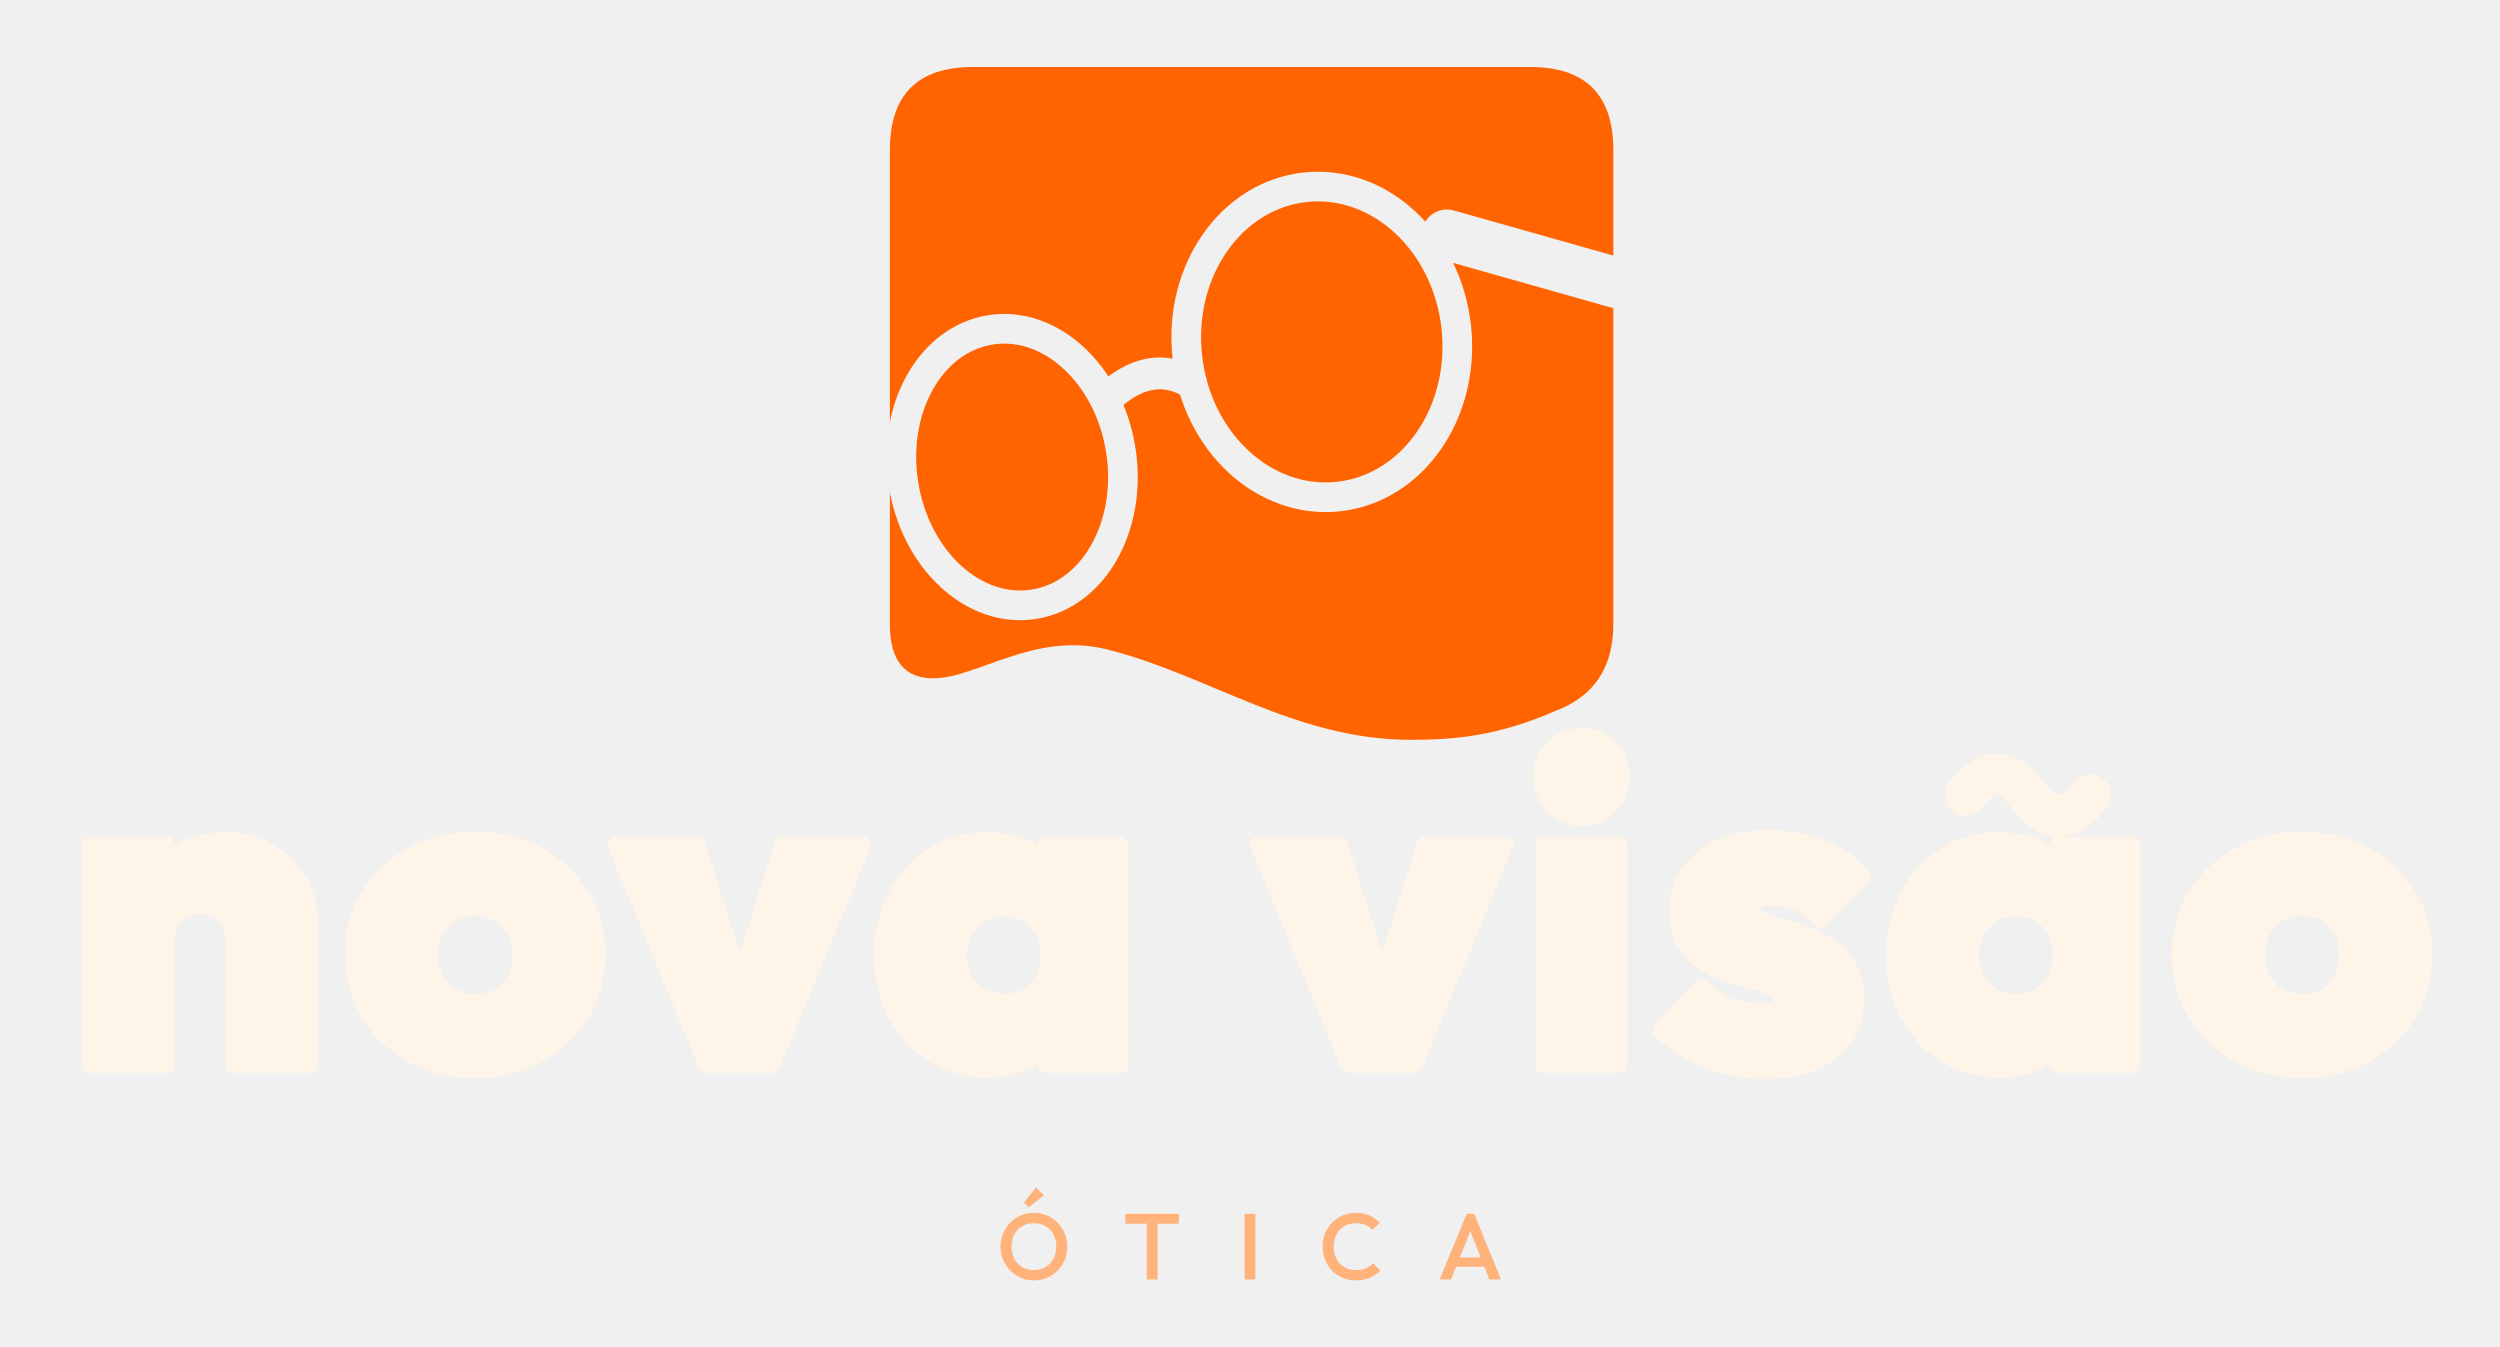
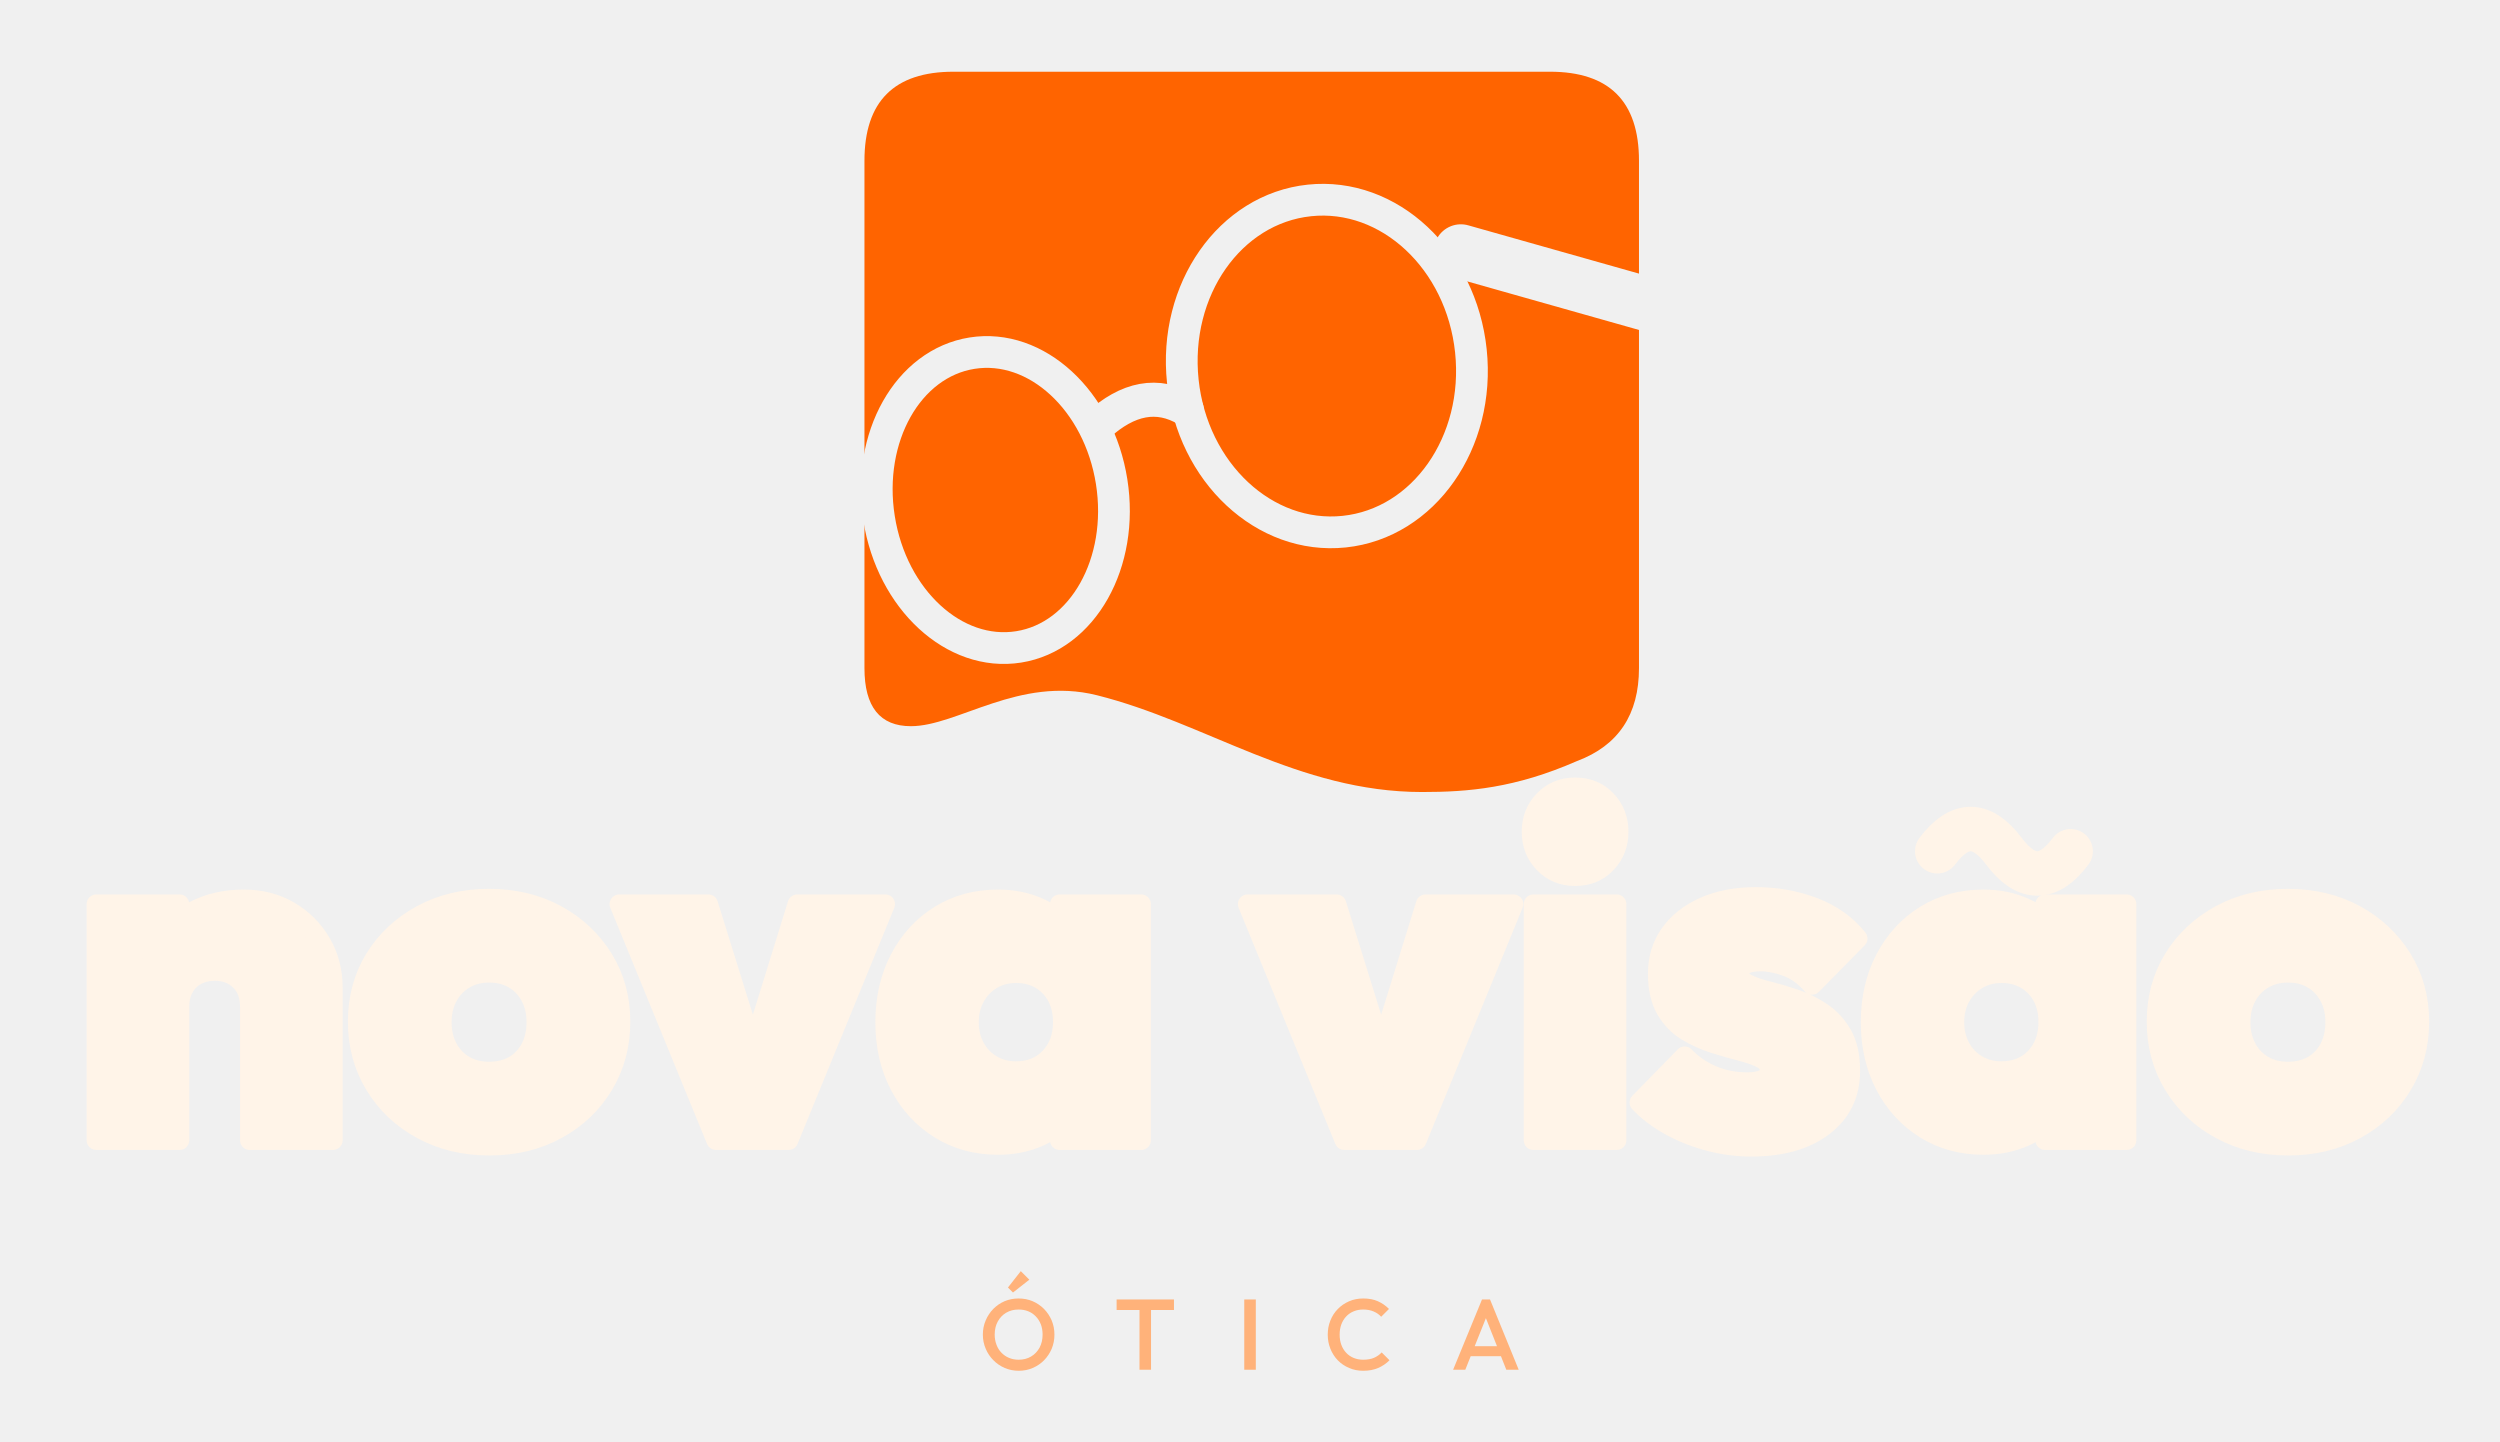
- <svg xmlns="http://www.w3.org/2000/svg" viewBox="0 0 373.2 201" role="img" aria-label="Nova Visão ótica">
+ <svg xmlns="http://www.w3.org/2000/svg" viewBox="0 0 348.6 201" role="img" aria-label="Nova Visão ótica">
  <defs>
    <mask id="k" maskUnits="userSpaceOnUse" x="-30" y="-30" width="170" height="170">
      <rect x="-30" y="-30" width="170" height="170" fill="#fff" />
      <g>
        <g fill="none" stroke="#000" stroke-width="4.1" stroke-linecap="round">
          <ellipse cx="16.9" cy="55.3" rx="15.2" ry="19.2" transform="rotate(-9 16.9 55.3)" />
          <ellipse cx="59.7" cy="38.0" rx="18.7" ry="21.5" transform="rotate(-6 59.7 38.0)" />
          <path d="M30.1 45.7Q36 40.3 41.6 43.6" stroke-width="4.4" />
        </g>
        <path d="M77 23.2L106 31.4" stroke="#000" stroke-width="7" stroke-linecap="round" fill="none" />
      </g>
    </mask>
  </defs>
-   <g transform="translate(132.84 10) scale(1.08)">
+   <g transform="translate(120.54 10) scale(1.08)">
    <g mask="url(#k)">
      <path d="M11.5 0H88.5Q100 0 100 11.5V77Q100 86 92 89C84 92.5 78 93 72 93C56 93 44 84 30 80.5C20 78 12 84.5 6 84.5Q0 84.5 0 77V11.5Q0 0 11.5 0Z" fill="#FF6400" />
    </g>
  </g>
-   <path d="M34.89 159.00L34.89 140.38Q34.89 138.02 33.49 136.65Q32.08 135.28 29.92 135.28Q28.44 135.28 27.29 135.90Q26.14 136.52 25.50 137.67Q24.86 138.82 24.86 140.38L20.43 138.30Q20.43 134.36 22.17 131.47Q23.90 128.59 26.95 127.00Q29.99 125.42 33.86 125.42Q37.44 125.42 40.25 127.09Q43.06 128.76 44.67 131.55Q46.29 134.34 46.29 137.79L46.29 159.00L34.89 159.00ZM13.46 159.00L13.46 126.10L24.86 126.10L24.86 159.00L13.46 159.00ZM70.96 159.77Q65.74 159.77 61.59 157.51Q57.45 155.25 55.06 151.32Q52.66 147.38 52.66 142.48Q52.66 137.58 55.03 133.71Q57.41 129.84 61.55 127.59Q65.69 125.33 70.92 125.33Q76.17 125.33 80.28 127.58Q84.40 129.82 86.80 133.70Q89.20 137.58 89.20 142.48Q89.20 147.38 86.82 151.32Q84.45 155.25 80.33 157.51Q76.21 159.77 70.96 159.77ZM70.92 149.57Q72.94 149.57 74.46 148.69Q75.98 147.81 76.81 146.21Q77.64 144.62 77.64 142.53Q77.64 140.44 76.78 138.86Q75.91 137.28 74.43 136.41Q72.94 135.53 70.92 135.53Q68.96 135.53 67.44 136.43Q65.92 137.33 65.07 138.91Q64.21 140.48 64.21 142.57Q64.21 144.62 65.07 146.21Q65.92 147.81 67.44 148.69Q68.96 149.57 70.92 149.57ZM105.45 159.00L91.89 126.10L104.10 126.10L112.85 153.74L108.05 153.74L116.77 126.10L128.83 126.10L115.27 159.00L105.45 159.00ZM147.42 159.67Q142.85 159.67 139.29 157.45Q135.73 155.23 133.70 151.37Q131.67 147.52 131.67 142.57Q131.67 137.60 133.70 133.72Q135.73 129.84 139.29 127.63Q142.85 125.42 147.42 125.42Q150.57 125.42 153.16 126.59Q155.74 127.76 157.40 129.82Q159.07 131.89 159.39 134.56L159.39 150.53Q159.07 153.20 157.41 155.27Q155.76 157.34 153.17 158.51Q150.57 159.67 147.42 159.67ZM149.84 149.51Q152.84 149.51 154.67 147.56Q156.50 145.61 156.50 142.55Q156.50 140.48 155.68 138.93Q154.86 137.38 153.36 136.48Q151.86 135.58 149.88 135.58Q147.93 135.58 146.43 136.48Q144.93 137.38 144.05 138.96Q143.17 140.53 143.17 142.55Q143.17 144.57 144.03 146.14Q144.88 147.72 146.41 148.62Q147.93 149.51 149.84 149.51ZM156.07 159.00L156.07 150.17L157.73 142.14L156.07 134.19L156.07 126.10L167.24 126.10L167.24 159.00L156.07 159.00ZM201.34 159.00L187.79 126.10L200.00 126.10L208.75 153.74L203.94 153.74L212.67 126.10L224.73 126.10L211.17 159.00L201.34 159.00ZM230.37 159.00L230.37 126.10L241.77 126.10L241.77 159.00L230.37 159.00ZM236.07 122.11Q233.49 122.11 231.78 120.34Q230.07 118.58 230.07 116.00Q230.07 113.41 231.78 111.65Q233.49 109.88 236.07 109.88Q238.72 109.88 240.39 111.65Q242.07 113.41 242.07 116.00Q242.07 118.58 240.39 120.34Q238.72 122.11 236.07 122.11ZM263.34 159.91Q260.36 159.91 257.45 159.13Q254.54 158.35 252.06 156.97Q249.58 155.58 247.84 153.74L254.09 147.36Q255.73 149.08 257.96 150.03Q260.20 150.99 262.78 150.99Q264.34 150.99 265.18 150.55Q266.02 150.11 266.02 149.30Q266.02 148.18 264.88 147.61Q263.74 147.03 261.96 146.57Q260.17 146.12 258.19 145.49Q256.21 144.86 254.40 143.77Q252.60 142.67 251.48 140.74Q250.36 138.80 250.36 135.77Q250.36 132.62 252.04 130.23Q253.72 127.85 256.80 126.47Q259.87 125.10 264.00 125.10Q268.23 125.10 271.99 126.55Q275.76 128.00 278.06 130.90L271.76 137.29Q270.16 135.44 268.21 134.73Q266.25 134.01 264.58 134.01Q263.01 134.01 262.28 134.48Q261.55 134.95 261.55 135.72Q261.55 136.65 262.68 137.20Q263.80 137.76 265.58 138.21Q267.36 138.65 269.32 139.32Q271.28 139.98 273.06 141.16Q274.84 142.34 275.96 144.29Q277.08 146.23 277.08 149.34Q277.08 154.19 273.37 157.05Q269.65 159.91 263.34 159.91ZM298.51 159.67Q293.94 159.67 290.38 157.45Q286.82 155.23 284.79 151.37Q282.76 147.52 282.76 142.57Q282.76 137.60 284.79 133.72Q286.82 129.84 290.38 127.63Q293.94 125.42 298.51 125.42Q301.66 125.42 304.25 126.59Q306.83 127.76 308.50 129.82Q310.16 131.89 310.48 134.56L310.48 150.53Q310.16 153.20 308.51 155.27Q306.85 157.34 304.26 158.51Q301.66 159.67 298.51 159.67ZM300.93 149.51Q303.93 149.51 305.76 147.56Q307.59 145.61 307.59 142.55Q307.59 140.48 306.77 138.93Q305.95 137.38 304.45 136.48Q302.95 135.58 300.97 135.58Q299.02 135.58 297.52 136.48Q296.02 137.38 295.14 138.96Q294.26 140.53 294.26 142.55Q294.26 144.57 295.12 146.14Q295.98 147.72 297.50 148.62Q299.02 149.51 300.93 149.51ZM307.17 159.00L307.17 150.17L308.82 142.14L307.17 134.19L307.17 126.10L318.33 126.10L318.33 159.00L307.17 159.00ZM343.70 159.77Q338.47 159.77 334.33 157.51Q330.18 155.25 327.79 151.32Q325.39 147.38 325.39 142.48Q325.39 137.58 327.76 133.71Q330.14 129.84 334.28 127.59Q338.42 125.33 343.65 125.33Q348.90 125.33 353.02 127.58Q357.14 129.82 359.53 133.70Q361.93 137.58 361.93 142.48Q361.93 147.38 359.56 151.32Q357.18 155.25 353.06 157.51Q348.94 159.77 343.70 159.77ZM343.65 149.57Q345.67 149.57 347.19 148.69Q348.71 147.81 349.54 146.21Q350.38 144.62 350.38 142.53Q350.38 140.44 349.51 138.86Q348.65 137.28 347.16 136.41Q345.67 135.53 343.65 135.53Q341.70 135.53 340.18 136.43Q338.65 137.33 337.80 138.91Q336.94 140.48 336.94 142.57Q336.94 144.62 337.80 146.21Q338.65 147.81 340.18 148.69Q341.70 149.57 343.65 149.57Z" fill="#FFF4E8" stroke="#FFF4E8" stroke-width="2.36" stroke-linejoin="round" />
-   <path d="M293.41 118.7Q298.06 112.5 302.71 118.7T312.01 118.7" fill="none" stroke="#FFF4E8" stroke-width="6.2" stroke-linecap="round" />
-   <path d="M154.36 191.14Q153.31 191.14 152.40 190.75Q151.49 190.36 150.81 189.66Q150.12 188.97 149.74 188.05Q149.35 187.14 149.35 186.09Q149.35 185.04 149.74 184.13Q150.12 183.22 150.80 182.52Q151.48 181.83 152.38 181.44Q153.29 181.06 154.34 181.06Q155.39 181.06 156.29 181.44Q157.19 181.83 157.88 182.52Q158.56 183.22 158.95 184.13Q159.33 185.05 159.33 186.10Q159.33 187.15 158.95 188.07Q158.56 188.98 157.88 189.67Q157.21 190.36 156.30 190.75Q155.40 191.14 154.36 191.14ZM154.34 189.60Q155.33 189.60 156.08 189.15Q156.83 188.70 157.25 187.91Q157.68 187.12 157.68 186.09Q157.68 185.32 157.44 184.68Q157.19 184.04 156.74 183.57Q156.30 183.10 155.69 182.85Q155.08 182.60 154.34 182.60Q153.36 182.60 152.61 183.04Q151.86 183.48 151.43 184.27Q151.00 185.05 151.00 186.09Q151.00 186.86 151.25 187.51Q151.49 188.16 151.93 188.62Q152.38 189.08 152.99 189.34Q153.61 189.60 154.34 189.60ZM153.55 180.23L152.85 179.53L154.64 177.25L155.83 178.44L153.55 180.23ZM171.19 191.00L171.19 181.48L172.80 181.48L172.80 191.00L171.19 191.00ZM168.00 182.67L168.00 181.20L175.99 181.20L175.99 182.67L168.00 182.67ZM185.79 191.00L185.79 181.20L187.40 181.20L187.40 191.00L185.79 191.00ZM202.38 191.14Q201.32 191.14 200.42 190.75Q199.51 190.37 198.84 189.68Q198.17 188.98 197.81 188.07Q197.44 187.15 197.44 186.10Q197.44 185.05 197.81 184.13Q198.17 183.22 198.84 182.53Q199.51 181.84 200.42 181.45Q201.32 181.06 202.38 181.06Q203.57 181.06 204.44 181.45Q205.31 181.84 205.98 182.52L204.89 183.61Q204.46 183.13 203.83 182.87Q203.21 182.60 202.38 182.60Q201.66 182.60 201.05 182.85Q200.45 183.10 200.01 183.57Q199.57 184.04 199.33 184.69Q199.09 185.33 199.09 186.10Q199.09 186.87 199.33 187.51Q199.57 188.16 200.01 188.63Q200.45 189.10 201.05 189.35Q201.66 189.60 202.38 189.60Q203.28 189.60 203.90 189.33Q204.53 189.05 204.96 188.58L206.05 189.67Q205.38 190.36 204.47 190.75Q203.56 191.14 202.38 191.14ZM214.91 191.00L218.95 181.20L220.07 181.20L224.07 191.00L222.33 191.00L219.20 183.06L219.79 183.06L216.62 191.00L214.91 191.00ZM216.90 189.11L216.90 187.71L222.10 187.71L222.10 189.11L216.90 189.11Z" fill="#FFB27A" />
+   <path d="M34.82 159.00L34.82 140.38Q34.82 138.07 33.45 136.74Q32.07 135.41 29.97 135.41Q28.53 135.41 27.41 136.01Q26.29 136.61 25.67 137.74Q25.04 138.86 25.04 140.38L20.53 138.28Q20.53 134.32 22.27 131.44Q24.01 128.55 27.07 126.97Q30.13 125.39 34.00 125.39Q37.58 125.39 40.39 127.05Q43.20 128.71 44.81 131.49Q46.43 134.28 46.43 137.74L46.43 159.00L34.82 159.00ZM13.43 159.00L13.43 126.07L25.04 126.07L25.04 159.00L13.43 159.00ZM68.24 159.77Q62.98 159.77 58.82 157.51Q54.66 155.26 52.26 151.32Q49.86 147.38 49.86 142.47Q49.86 137.55 52.23 133.68Q54.61 129.81 58.77 127.55Q62.93 125.29 68.19 125.29Q73.46 125.29 77.60 127.54Q81.73 129.79 84.13 133.67Q86.54 137.55 86.54 142.47Q86.54 147.38 84.16 151.32Q81.78 155.26 77.64 157.51Q73.51 159.77 68.24 159.77ZM68.19 149.40Q70.17 149.40 71.66 148.55Q73.14 147.69 73.96 146.13Q74.77 144.56 74.77 142.51Q74.77 140.47 73.92 138.92Q73.08 137.37 71.62 136.52Q70.17 135.66 68.19 135.66Q66.27 135.66 64.79 136.54Q63.30 137.42 62.46 138.97Q61.62 140.51 61.62 142.56Q61.62 144.56 62.46 146.13Q63.30 147.69 64.79 148.55Q66.27 149.40 68.19 149.40ZM99.84 159.00L86.35 126.07L98.77 126.07L107.39 153.78L102.59 153.78L111.17 126.07L123.45 126.07L109.96 159.00L99.84 159.00ZM139.17 159.67Q134.60 159.67 131.03 157.45Q127.47 155.23 125.44 151.37Q123.41 147.51 123.41 142.55Q123.41 137.57 125.44 133.69Q127.47 129.81 131.03 127.60Q134.60 125.39 139.17 125.39Q142.29 125.39 144.86 126.54Q147.43 127.68 149.09 129.71Q150.76 131.74 151.10 134.37L151.10 150.70Q150.76 153.33 149.10 155.36Q147.45 157.39 144.87 158.53Q142.29 159.67 139.17 159.67ZM141.66 149.34Q144.59 149.34 146.39 147.43Q148.18 145.53 148.18 142.53Q148.18 140.51 147.38 139.00Q146.58 137.48 145.11 136.60Q143.64 135.72 141.70 135.72Q139.79 135.72 138.32 136.60Q136.85 137.48 135.99 139.02Q135.13 140.56 135.13 142.53Q135.13 144.50 135.97 146.04Q136.80 147.58 138.30 148.46Q139.79 149.34 141.66 149.34ZM147.76 159.00L147.76 150.16L149.43 142.13L147.76 134.16L147.76 126.07L159.13 126.07L159.13 159.00L147.76 159.00ZM187.45 159.00L173.96 126.07L186.38 126.07L195.00 153.78L190.19 153.78L198.78 126.07L211.06 126.07L197.57 159.00L187.45 159.00ZM213.82 159.00L213.82 126.07L225.43 126.07L225.43 159.00L213.82 159.00ZM219.63 122.19Q217.01 122.19 215.27 120.39Q213.54 118.60 213.54 115.98Q213.54 113.36 215.27 111.57Q217.01 109.77 219.63 109.77Q222.31 109.77 224.01 111.57Q225.72 113.36 225.72 115.98Q225.72 118.60 224.01 120.39Q222.31 122.19 219.63 122.19ZM244.19 159.92Q241.20 159.92 238.27 159.14Q235.34 158.36 232.83 156.97Q230.33 155.58 228.58 153.74L234.91 147.27Q236.55 148.98 238.79 149.93Q241.03 150.88 243.60 150.88Q245.11 150.88 245.93 150.46Q246.74 150.04 246.74 149.26Q246.74 148.16 245.60 147.60Q244.46 147.03 242.69 146.58Q240.92 146.13 238.94 145.50Q236.96 144.87 235.17 143.78Q233.37 142.68 232.25 140.74Q231.14 138.80 231.14 135.76Q231.14 132.61 232.83 130.21Q234.52 127.82 237.62 126.43Q240.73 125.05 244.87 125.05Q249.12 125.05 252.93 126.50Q256.73 127.96 259.05 130.87L252.67 137.35Q251.06 135.50 249.09 134.79Q247.13 134.09 245.50 134.09Q243.96 134.09 243.26 134.54Q242.56 134.99 242.56 135.74Q242.56 136.64 243.68 137.19Q244.79 137.74 246.57 138.18Q248.34 138.62 250.29 139.28Q252.24 139.95 254.02 141.13Q255.79 142.32 256.91 144.27Q258.02 146.22 258.02 149.33Q258.02 154.20 254.28 157.06Q250.54 159.92 244.19 159.92ZM276.58 159.67Q272.01 159.67 268.44 157.45Q264.88 155.23 262.85 151.37Q260.82 147.51 260.82 142.55Q260.82 137.57 262.85 133.69Q264.88 129.81 268.44 127.60Q272.01 125.39 276.58 125.39Q279.70 125.39 282.27 126.54Q284.85 127.68 286.51 129.71Q288.17 131.74 288.51 134.37L288.51 150.70Q288.17 153.33 286.52 155.36Q284.86 157.39 282.28 158.53Q279.70 159.67 276.58 159.67ZM279.07 149.34Q282.00 149.34 283.80 147.43Q285.59 145.53 285.59 142.53Q285.59 140.51 284.79 139.00Q283.99 137.48 282.52 136.60Q281.05 135.72 279.12 135.72Q277.20 135.72 275.73 136.60Q274.26 137.48 273.40 139.02Q272.54 140.56 272.54 142.53Q272.54 144.50 273.38 146.04Q274.21 147.58 275.71 148.46Q277.20 149.34 279.07 149.34ZM285.17 159.00L285.17 150.16L286.84 142.13L285.17 134.16L285.17 126.07L296.54 126.07L296.54 159.00L285.17 159.00ZM319.07 159.77Q313.81 159.77 309.65 157.51Q305.49 155.26 303.09 151.32Q300.69 147.38 300.69 142.47Q300.69 137.55 303.07 133.68Q305.45 129.81 309.60 127.55Q313.76 125.29 319.02 125.29Q324.29 125.29 328.43 127.54Q332.56 129.79 334.96 133.67Q337.37 137.55 337.37 142.47Q337.37 147.38 334.99 151.32Q332.61 155.26 328.47 157.51Q324.34 159.77 319.07 159.77ZM319.02 149.40Q321.00 149.40 322.49 148.55Q323.97 147.69 324.79 146.13Q325.60 144.56 325.60 142.51Q325.60 140.47 324.75 138.92Q323.91 137.37 322.45 136.52Q321.00 135.66 319.02 135.66Q317.10 135.66 315.62 136.54Q314.13 137.42 313.29 138.97Q312.45 140.51 312.45 142.56Q312.45 144.56 313.29 146.13Q314.13 147.69 315.62 148.55Q317.10 149.40 319.02 149.40Z" fill="#FFF4E8" stroke="#FFF4E8" stroke-width="2.7" stroke-linejoin="round" />
+   <path d="M270.13 118.7Q274.78 112.5 279.43 118.7T288.73 118.7" fill="none" stroke="#FFF4E8" stroke-width="6.2" stroke-linecap="round" />
+   <path d="M142.06 191.14Q141.01 191.14 140.10 190.75Q139.19 190.36 138.51 189.66Q137.82 188.97 137.44 188.05Q137.05 187.14 137.05 186.09Q137.05 185.04 137.44 184.13Q137.82 183.22 138.50 182.52Q139.18 181.83 140.08 181.44Q140.99 181.06 142.04 181.06Q143.09 181.06 143.99 181.44Q144.89 181.83 145.58 182.52Q146.26 183.22 146.65 184.13Q147.03 185.05 147.03 186.10Q147.03 187.15 146.65 188.07Q146.26 188.98 145.59 189.67Q144.91 190.36 144.00 190.75Q143.10 191.14 142.06 191.14ZM142.04 189.60Q143.03 189.60 143.78 189.15Q144.53 188.70 144.96 187.91Q145.38 187.12 145.38 186.09Q145.38 185.32 145.14 184.68Q144.89 184.04 144.44 183.57Q144.00 183.10 143.39 182.85Q142.78 182.60 142.04 182.60Q141.06 182.60 140.31 183.04Q139.56 183.48 139.13 184.27Q138.70 185.05 138.70 186.09Q138.70 186.86 138.95 187.51Q139.19 188.16 139.64 188.62Q140.08 189.08 140.69 189.34Q141.31 189.60 142.04 189.60ZM141.25 180.23L140.55 179.53L142.34 177.25L143.53 178.44L141.25 180.23ZM158.89 191.00L158.89 181.48L160.50 181.48L160.50 191.00L158.89 191.00ZM155.70 182.67L155.70 181.20L163.70 181.20L163.70 182.67L155.70 182.67ZM173.50 191.00L173.50 181.20L175.11 181.20L175.11 191.00L173.50 191.00ZM190.09 191.14Q189.02 191.14 188.12 190.75Q187.22 190.37 186.54 189.68Q185.87 188.98 185.51 188.07Q185.14 187.15 185.14 186.10Q185.14 185.05 185.51 184.13Q185.87 183.22 186.54 182.53Q187.22 181.84 188.12 181.45Q189.02 181.06 190.09 181.06Q191.28 181.06 192.14 181.45Q193.01 181.84 193.68 182.52L192.59 183.61Q192.16 183.13 191.53 182.87Q190.91 182.60 190.09 182.60Q189.36 182.60 188.76 182.85Q188.15 183.10 187.71 183.57Q187.27 184.04 187.03 184.69Q186.80 185.33 186.80 186.10Q186.80 186.87 187.03 187.51Q187.27 188.16 187.71 188.63Q188.15 189.10 188.76 189.35Q189.36 189.60 190.09 189.60Q190.98 189.60 191.60 189.33Q192.23 189.05 192.66 188.58L193.75 189.67Q193.08 190.36 192.17 190.75Q191.26 191.14 190.09 191.14ZM202.62 191.00L206.65 181.20L207.77 181.20L211.77 191.00L210.04 191.00L206.90 183.06L207.49 183.06L204.32 191.00L202.62 191.00ZM204.60 189.11L204.60 187.71L209.80 187.71L209.80 189.11L204.60 189.11Z" fill="#FFB27A" />
</svg>
